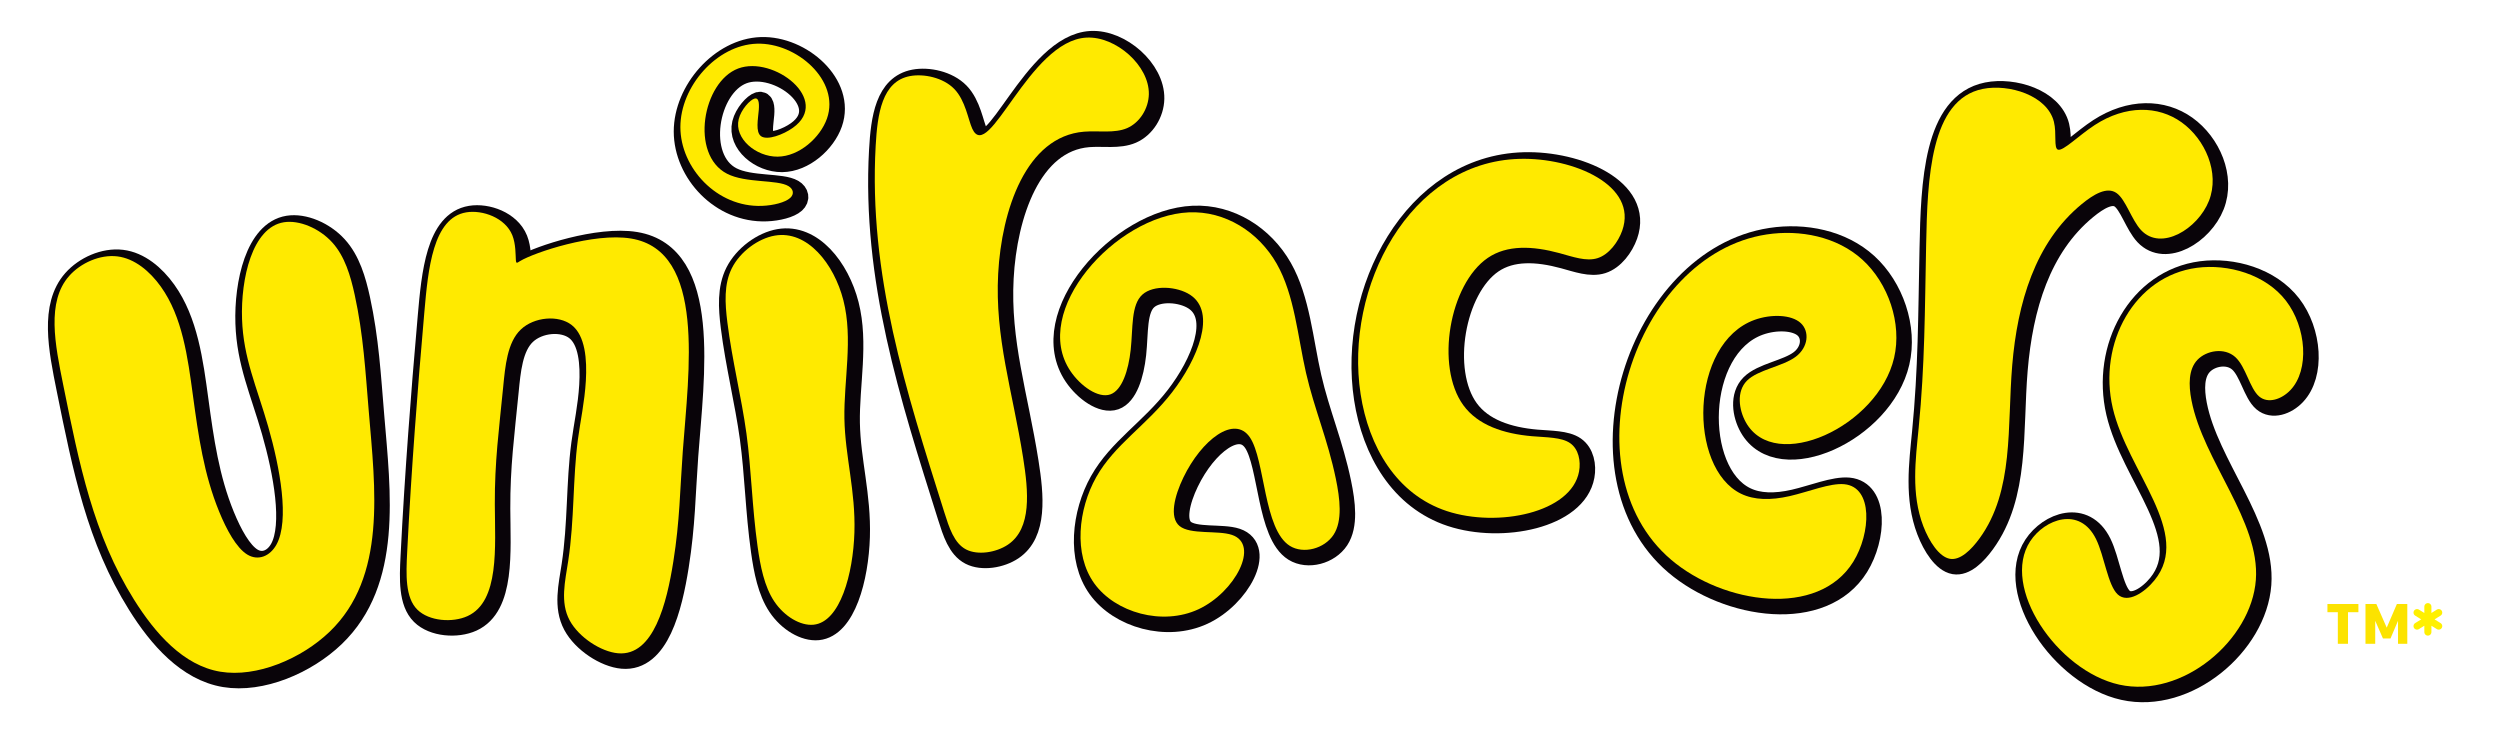
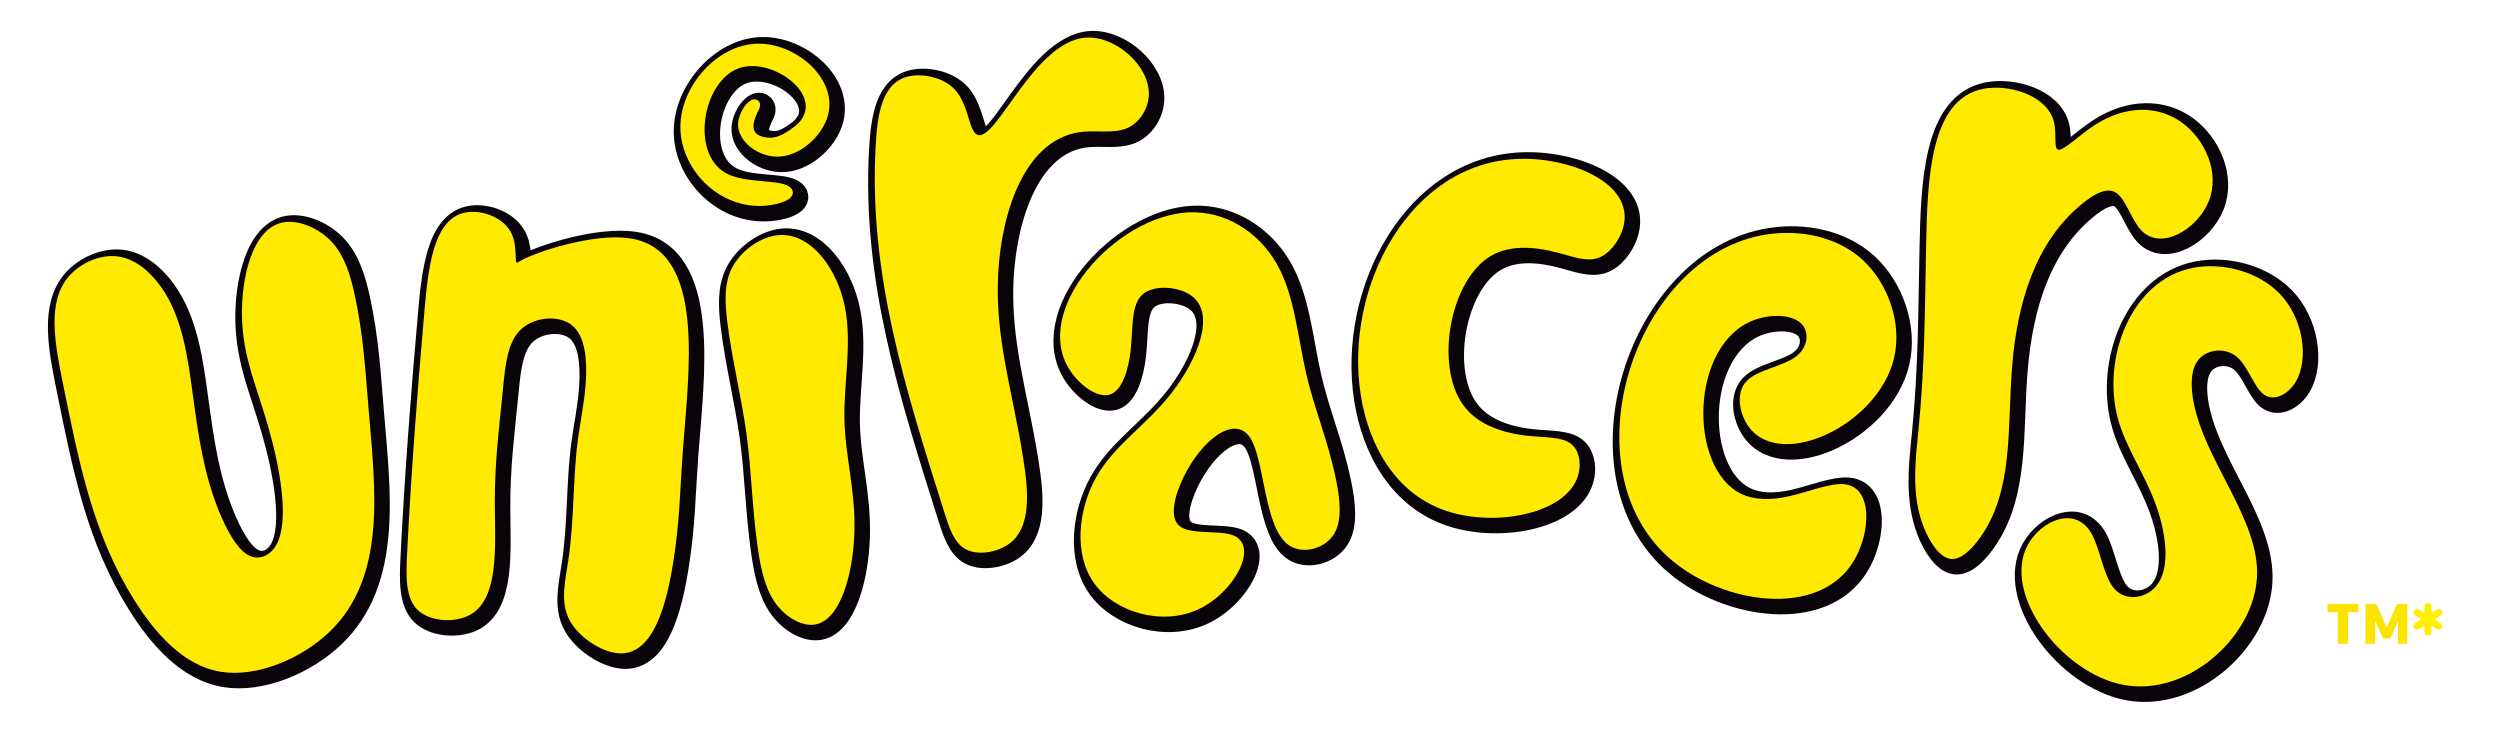
<svg xmlns="http://www.w3.org/2000/svg" viewBox="40 45 1130 335" role="img" aria-labelledby="t d">
  <defs>
    <g id="letter-outlines" fill-rule="evenodd">
      <path id="u" d="M168.276 145.464 C153.978 147.778 148.802 171.007 149.402 189.178 C149.986 206.854 156.036 219.743 161.238 237.873 C166.544 256.363 170.967 280.304 164.946 291.18 C162.038 296.432 156.694 298.637 151.802 295.675 C146.888 292.699 142.43 284.509 139.044 276.225 C132.124 259.295 129.678 241.967 127.235 223.972 C124.849 206.405 122.465 188.203 112.705 174.556 C107.732 167.602 100.845 161.83 93.049 160.885 C85.2 159.933 76.43 163.872 71.254 169.736 C60.958 181.4 64.878 200.68 68.561 218.898 C75.828 254.837 82.172 286.64 100.575 316.038 C110.101 331.254 122.858 345.825 139.601 348.615 C156.024 351.352 176.281 342.754 189.005 330.532 C214.795 305.76 209.632 266.103 206.672 230.774 C205.178 212.944 204.245 196.216 200.334 178.308 C198.456 169.709 195.891 160.838 190.107 154.508 C184.287 148.139 175.209 144.342 168.276 145.464 Z" />
      <path id="n" d="M250.764 140.979 C235.648 143.476 233.516 166.627 231.804 186.129 C230.064 205.943 228.757 221.99 227.505 239.111 C226.243 256.38 225.037 274.742 224.039 294.657 C223.537 304.674 223.088 315.083 228.669 320.589 C233.91 325.759 244.467 326.605 251.322 323.474 C265.86 316.832 263.742 292.296 263.658 272.948 C263.575 253.597 265.527 239.437 267.43 220.022 C268.362 210.512 269.282 199.741 275.429 193.918 C281.427 188.234 292.403 187.263 298.374 191.892 C304.565 196.692 305.375 207.514 304.801 217.213 C304.24 226.703 302.353 235.118 301.212 243.661 C298.84 261.422 299.691 279.732 296.84 298.503 C295.426 307.81 293.101 317.231 297.472 325.38 C301.586 333.052 311.634 339.597 319.346 340.279 C335.452 341.704 341.374 317.562 344.338 298.876 C347.317 280.1 347.31 266.833 348.62 248.993 C351.263 213.007 359.267 158.413 325.197 152.807 C308.447 150.051 281.529 159.135 275.13 162.968 C273.719 163.813 273.306 164.402 273.164 162.475 C273.011 160.381 273.178 155.316 271.575 151.339 C268.364 143.376 258.054 139.775 250.764 140.979 Z" />
-       <path id="spiral" d="M382.048 64.751 C363.908 65.359 347.52 84.105 347.532 102.456 C347.545 120.844 364.023 138.834 384.456 138.057 C389.583 137.863 394.958 136.486 397.167 134.468 C399.095 132.707 398.61 130.457 396.403 129.126 C391.317 126.061 377.089 127.879 368.605 123.515 C351.814 114.88 357.521 82.036 373.655 75.964 C389.658 69.941 415.917 90.257 398.398 102.754 C393.996 105.894 386.831 108.541 384.035 106.589 C381.378 104.734 382.668 98.726 382.976 94.625 C383.234 91.193 382.805 89.098 381.11 89.537 C379.004 90.083 374.944 94.543 373.889 98.89 C371.771 107.619 381.771 115.892 391.49 115.808 C401.278 115.724 410.78 107.164 413.796 98.565 C419.805 81.432 400.062 64.148 382.048 64.751 Z" />
+       <path id="spiral" d="M382.048 64.751 C363.908 65.359 347.52 84.105 347.532 102.456 C347.545 120.844 364.023 138.834 384.456 138.057 C389.583 137.863 394.958 136.486 397.167 134.468 C399.095 132.707 398.61 130.457 396.403 129.126 C391.317 126.061 377.089 127.879 368.605 123.515 C351.814 114.88 357.521 82.036 373.655 75.964 C389.658 69.941 415.917 90.257 398.398 102.754 C393.996 105.894 389.987 108.541 384.035 106.589 C378.378 104.734 380.868 98.726 382.976 94.625 C384.741 91.193 382.105 89.298 380.11 90.037 C377.636 90.953 374.944 94.543 373.889 98.89 C371.771 107.619 381.771 115.892 391.49 115.808 C401.278 115.724 410.78 107.164 413.796 98.565 C419.805 81.432 400.062 64.148 382.048 64.751 Z" />
      <path id="i" d="M390.24 151.488 C382.75 152.78 374.597 158.726 370.839 166.14 C367.146 173.425 367.698 182.127 368.769 190.703 C370.915 207.891 375.147 224.571 377.386 240.917 C379.661 257.533 379.877 273.804 382.423 291.986 C383.658 300.805 385.442 310.074 389.972 316.849 C394.527 323.661 401.859 327.952 407.72 327.371 C419.796 326.174 425.622 304.291 426.195 285.659 C426.775 266.8 421.973 251.273 421.673 234.193 C421.371 216.957 425.653 198.14 421.211 180.748 C416.987 164.212 404.878 148.964 390.24 151.488 Z" />
      <path id="r-first" d="M531.088 61.995 C505.052 63.376 486.886 119.278 479.483 103.21 C477.606 99.134 476.421 90.43 471.311 85.185 C466.296 80.037 457.501 78.221 451.278 79.397 C438.635 81.786 436.605 96.524 435.804 110.906 C432.568 169.05 449.435 221.383 466.787 276.427 C469.008 283.47 471.236 290.558 476.679 293.36 C481.959 296.079 490.265 294.764 495.585 291.184 C506.442 283.876 504.866 267.131 502.459 251.928 C497.675 221.71 489.61 197.587 491.175 168.678 C492.727 140.015 503.746 106.647 529.992 104.521 C536.444 103.999 543.817 105.364 549.479 102.902 C555.186 100.419 559.156 94.047 559.279 87.584 C559.526 74.621 544.294 61.294 531.088 61.995 Z" />
      <path id="a" d="M577.318 140.985 C544.184 142.464 505.58 185.691 523.866 212.769 C528.394 219.473 536.409 225.188 541.88 223.267 C547.145 221.419 550.055 212.5 551.078 203.082 C552.149 193.227 551.154 182.826 556.373 178.145 C561.375 173.658 572.086 174.425 577.94 178.251 C590.135 186.221 581.251 207.465 569.779 222.315 C558.108 237.424 543.76 245.915 535.477 260.689 C527.402 275.092 525.092 295.468 534.611 308.699 C544.108 321.9 565.38 327.989 581.718 320.384 C598.208 312.707 609.671 291.081 596.82 286.764 C590.425 284.616 578.009 286.754 573.154 282.759 C568.432 278.874 570.863 269.187 574.886 260.842 C583.109 243.786 597.98 232.339 604.974 242.729 C611.857 252.954 611.111 284.325 623.014 291.737 C629.144 295.554 638.629 293.016 642.759 286.733 C646.901 280.432 645.659 270.365 643.781 261.305 C640.126 243.669 634.062 229.848 630.318 213.527 C626.574 197.213 625.147 178.4 617.104 164.259 C608.891 149.819 593.78 140.25 577.318 140.985 Z" />
      <path id="c" d="M726.819 116.805 C677.097 118.165 647.595 174.899 654.996 223.135 C658.633 246.841 671.183 268.495 693.966 276.01 C716.943 283.589 750.329 276.787 753.734 258.12 C754.59 253.424 753.549 247.978 749.697 245.302 C745.787 242.586 738.981 242.725 732.507 242.169 C719.578 241.058 707.975 237.175 701.431 228.164 C688.641 210.555 695.168 173.368 712.485 161.566 C721.219 155.614 732.699 156.12 744.846 159.408 C750.826 161.026 756.968 163.319 762.098 161.686 C767.278 160.037 771.426 154.386 773.25 149.23 C780.477 128.801 751.214 116.138 726.819 116.805 Z" />
      <path id="e" d="M838.499 150.976 C778.5 160.153 747.574 257.216 795.274 297.936 C818.919 318.121 861.883 324.462 877.688 298.911 C885.637 286.06 886.715 265.14 873.628 263.864 C867.251 263.242 857.511 267.283 848.975 269.235 C840.299 271.219 832.865 271.044 826.942 268.165 C802.884 256.474 803.729 200.178 833.086 189.574 C840.499 186.896 849.73 187.132 853.942 191.035 C857.993 194.787 857.403 201.93 851.685 206.237 C845.823 210.652 834.571 212.086 829.619 217.077 C824.77 221.966 825.964 230.266 829.147 235.925 C842.225 259.177 888.886 237.85 896.135 206.731 C899.773 191.113 893.485 173.029 881.843 162.408 C870.299 151.877 853.491 148.682 838.499 150.976 Z" />
      <path id="r-second" d="M936.22 85.188 C912.426 89.973 911.213 125.871 910.617 155.412 C910 185.97 910.043 209.726 907.238 238.435 C905.843 252.722 903.742 268.235 909.33 282.822 C912.038 289.893 916.554 296.747 921.37 297.581 C926.021 298.386 930.953 293.577 934.764 288.34 C950.411 266.839 947.174 238.12 949.529 210.058 C951.884 181.992 959.833 154.584 980.965 137.233 C986.238 132.903 992.332 129.2 996.683 132.26 C1000.873 135.207 1003.447 144.422 1007.791 149.047 C1016.814 158.651 1033.475 148.451 1038.457 135.755 C1043.429 123.087 1036.772 107.934 1026.07 100.278 C1015.425 92.664 1000.78 92.468 986.879 101.481 C979.592 106.206 972.51 113.461 970.187 112.64 C968.202 111.938 969.691 105.341 968.368 100.051 C965.377 88.096 948.021 82.815 936.22 85.188 Z" />
-       <path id="s" d="M1032.988 166.047 C1004.759 169.766 988.156 200.194 994.966 229.447 C1001.677 258.276 1031.128 285.964 1013.804 307.306 C1009.339 312.807 1001.766 317.886 997.22 313.69 C992.722 309.539 991.188 296.306 987.394 288.614 C980.042 273.707 964.205 279.617 957.644 289.65 C944.175 310.245 969.796 348.212 997.89 354.455 C1026.486 360.81 1057.643 334.299 1059.65 307.085 C1061.607 280.549 1035.845 253.344 1030.554 225.972 C1029.197 218.952 1029.187 211.921 1033.22 207.672 C1037.272 203.403 1045.407 201.942 1050.331 206.38 C1055.115 210.691 1056.869 220.569 1061.134 224.199 C1065.114 227.587 1071.283 225.533 1075.29 221.31 C1083.946 212.189 1082.515 192.948 1073.258 180.938 C1064.042 168.982 1047.068 164.192 1032.988 166.047 Z" />
+       <path id="s" d="M1030.849 166.143 C1003.215 171.784 990.049 206.773 997.198 233.866 C1000.749 247.321 1009.311 258.829 1014.518 273.372 C1019.658 287.724 1021.531 305.032 1012.424 311.998 C1007.688 315.621 999.981 316.447 995.345 310.713 C990.797 305.086 989.205 293.142 985.511 286.429 C978.212 273.167 962.703 280.32 956.696 291.034 C944.454 312.869 971.681 349.498 1000.128 354.628 C1028.862 359.809 1058.841 332.851 1060.159 305.718 C1061.439 279.375 1035.704 252.867 1031.24 225.275 C1030.086 218.14 1030.354 210.933 1034.334 206.889 C1038.312 202.847 1045.998 201.963 1051.179 206.428 C1056.153 210.715 1058.818 219.933 1063.092 223.198 C1067.202 226.338 1072.8 223.973 1076.317 219.547 C1083.808 210.121 1081.856 191.347 1072.132 179.651 C1062.369 167.908 1044.772 163.3 1030.849 166.143 Z" />
    </g>
  </defs>
  <use id="border" href="#letter-outlines" transform="translate(2 2)" fill="#090409" stroke="#090409" stroke-width="10" stroke-linecap="round" stroke-linejoin="round" />
  <use id="faces" href="#letter-outlines" fill="#ffea00" />
  <g id="trademark" fill="#fce300">
    <path d="M1092 318h14v3.7h-4.7V336h-4.6v-14.3h-4.7z M1109.2 336v-18h4.9l4.7 10.7 4.6-10.7h4.7v18h-4.2v-10.4l-3.4 8h-3.4l-3.5-8V336z" />
    <path d="M1137.4 319.2v11.5 M1132.5 321.9l9.8 6.1 M1142.3 321.9l-9.8 6.1" fill="none" stroke="#fff000" stroke-width="3.2" stroke-linecap="round" stroke-linejoin="round" />
  </g>
</svg>
